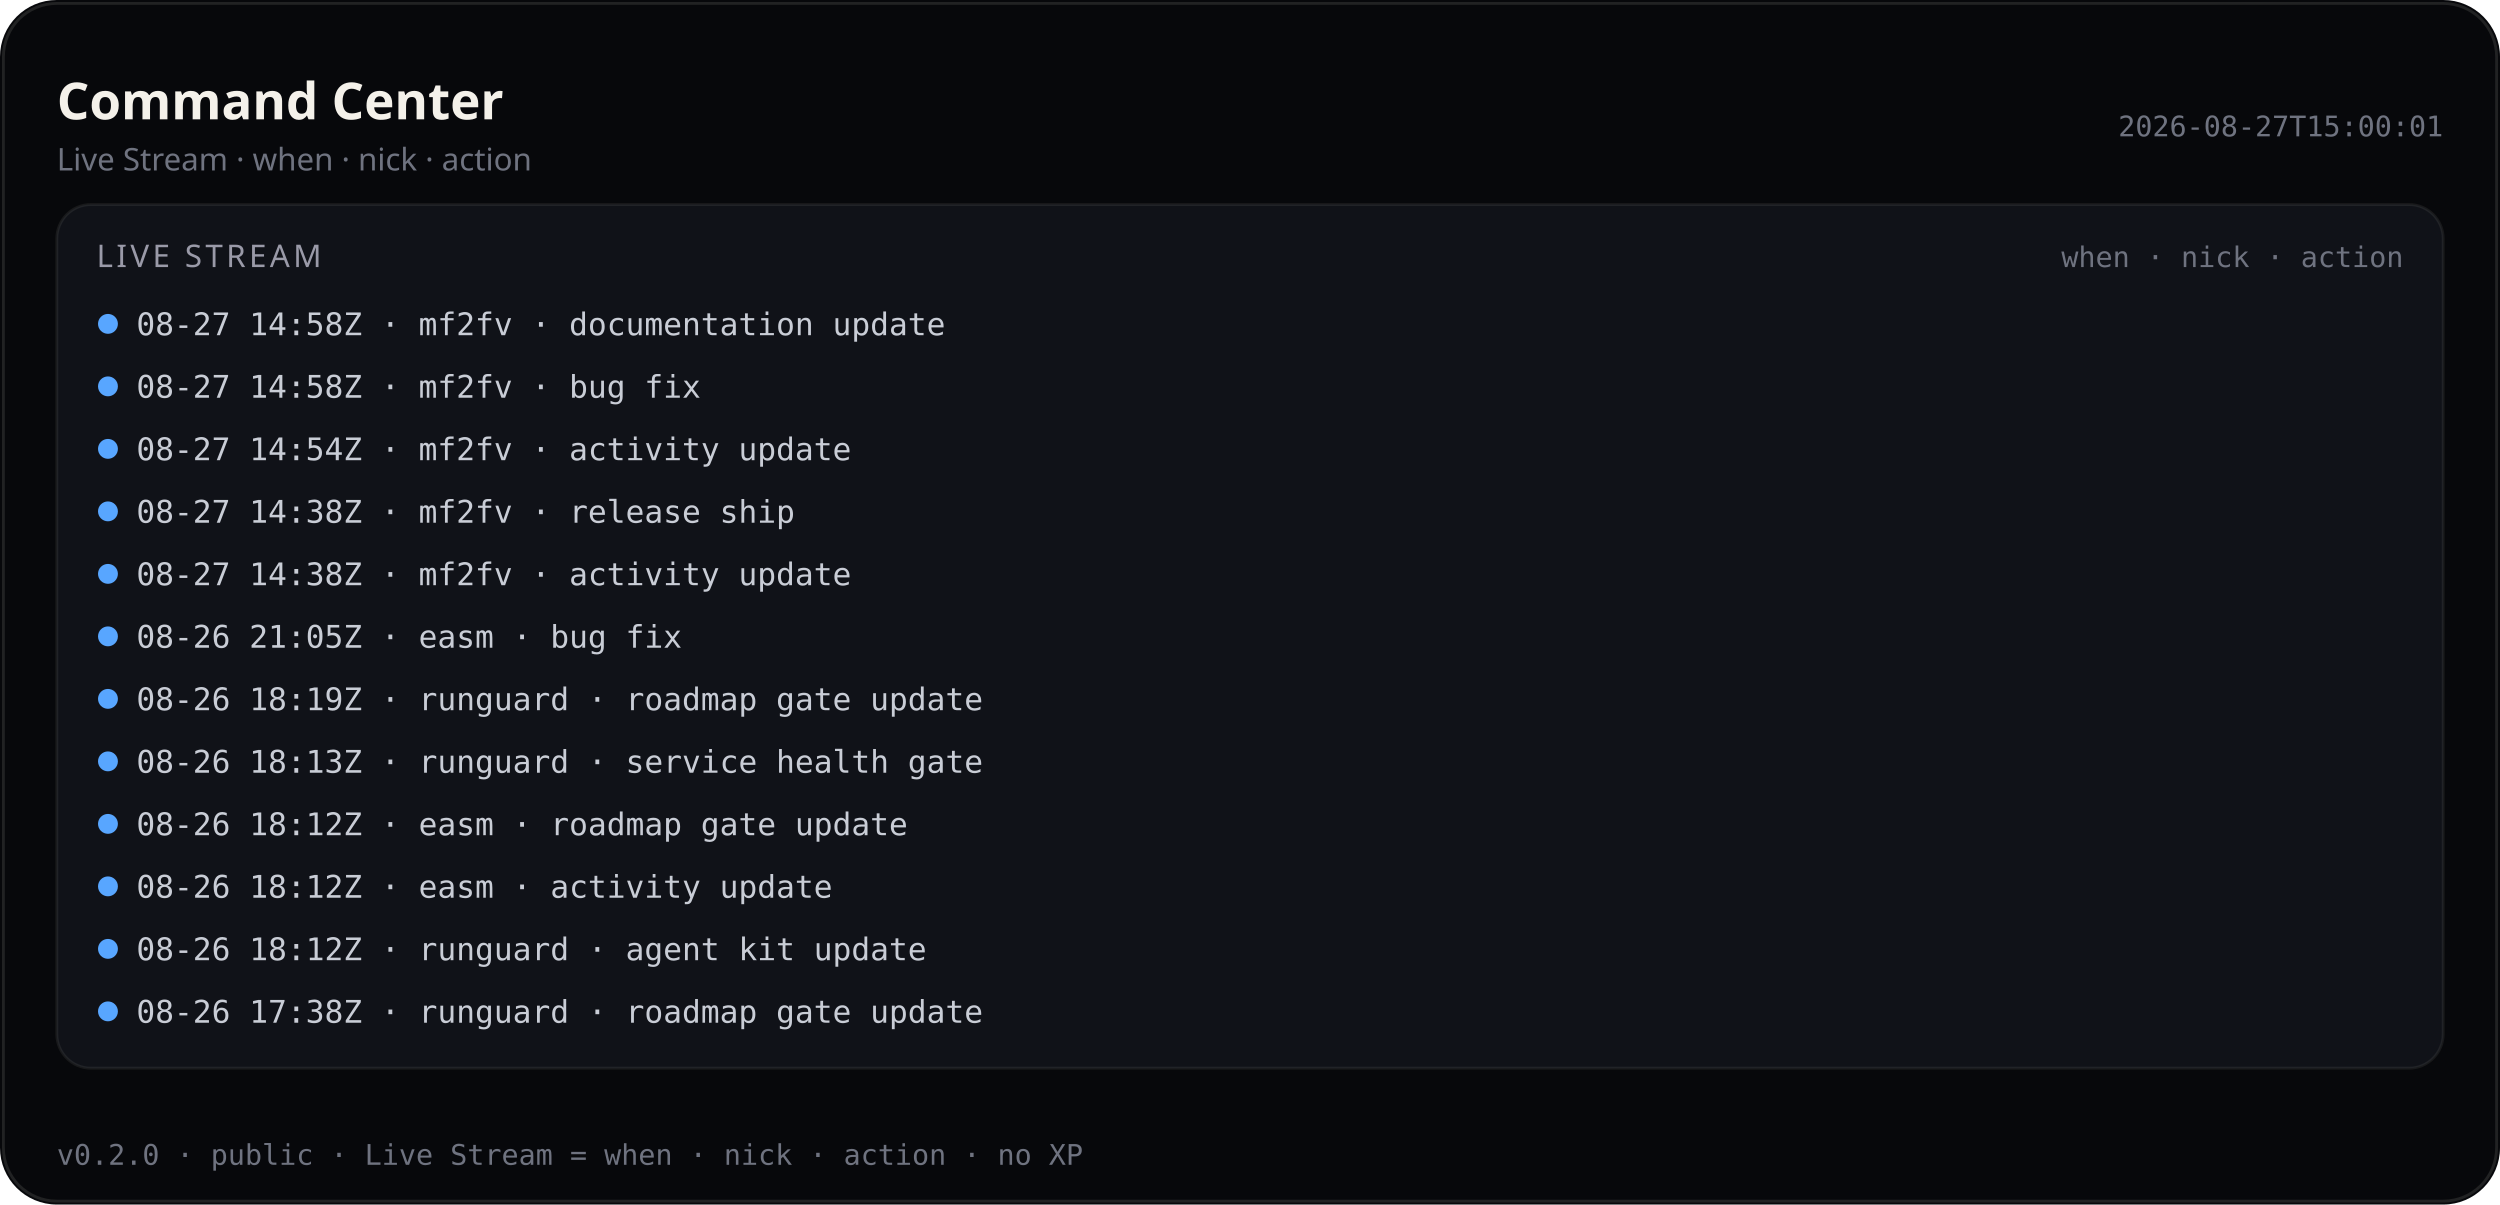
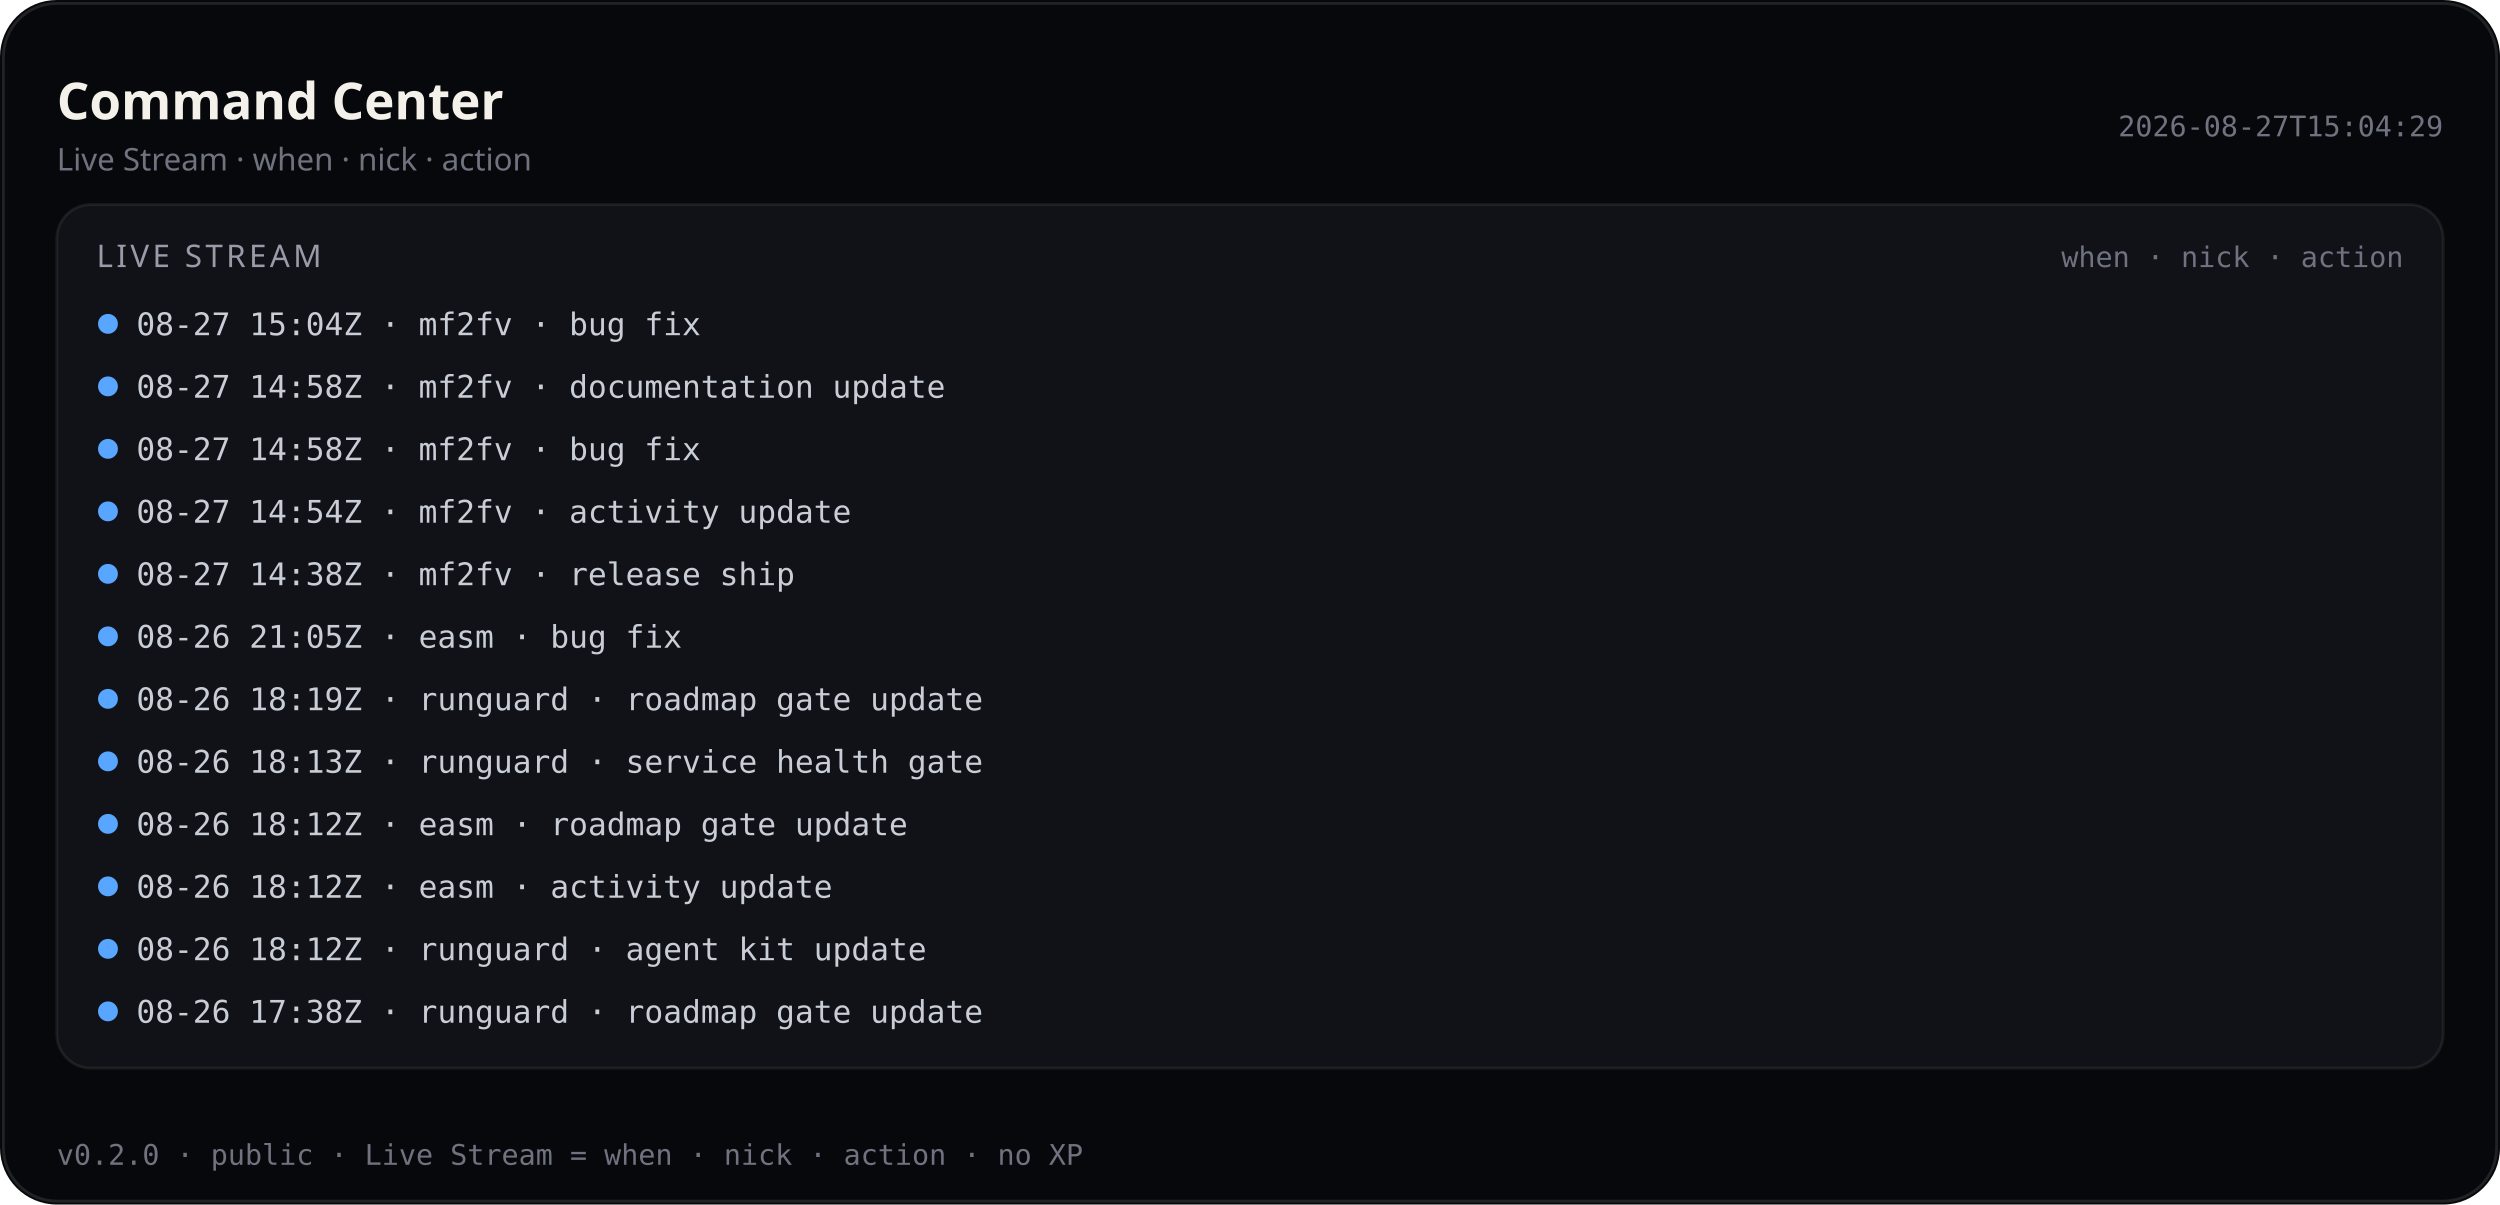
<svg xmlns="http://www.w3.org/2000/svg" viewBox="0 0 880 424" width="880" height="424" role="img" aria-label="Command Center — Live Stream (public)">
  <rect width="880" height="424" rx="20" fill="#07080b" />
  <rect x="1.2" y="1.2" width="877.6" height="421.6" rx="18.8" fill="none" stroke="rgba(232,228,214,0.12)" />
  <text x="20" y="42" fill="#f4f1ea" font-size="18" font-family="ui-sans-serif, system-ui, sans-serif" font-weight="600">Command Center</text>
  <text x="20" y="60" fill="#6f7380" font-size="11" font-family="ui-sans-serif, system-ui, sans-serif">Live Stream · when · nick · action</text>
-   <text x="860" y="48" fill="#6f7380" font-size="10" text-anchor="end" font-family="ui-monospace, SFMono-Regular, monospace">2026-08-27T15:00:01</text>
+   <text x="860" y="48" fill="#6f7380" font-size="10" text-anchor="end" font-family="ui-monospace, SFMono-Regular, monospace">2026-08-27T15:04:29</text>
  <rect x="20" y="72" width="840" height="304" rx="12" fill="#101218" stroke="rgba(232,228,214,0.08)" />
  <text x="34" y="94" fill="#9a9aa8" font-size="11" font-family="ui-sans-serif, system-ui, sans-serif" letter-spacing="1.2">LIVE STREAM</text>
  <text x="846" y="94" fill="#6f7380" font-size="10" text-anchor="end" font-family="ui-monospace, SFMono-Regular, monospace">when · nick · action</text>
  <defs>
    <clipPath id="live-stream-clip-pub">
      <rect x="20" y="72" width="840" height="304" />
    </clipPath>
  </defs>
  <g clip-path="url(#live-stream-clip-pub)">
    <circle cx="38" cy="114" r="3.5" fill="#58a6ff" />
-     <text x="48" y="118" fill="#c9cdd6" font-size="11" font-family="ui-monospace, SFMono-Regular, monospace">08-27 14:58Z · mf2fv · documentation update</text>
+     <text x="48" y="118" fill="#c9cdd6" font-size="11" font-family="ui-monospace, SFMono-Regular, monospace">08-27 15:04Z · mf2fv · bug fix</text>
    <circle cx="38" cy="136" r="3.5" fill="#58a6ff" />
-     <text x="48" y="140" fill="#c9cdd6" font-size="11" font-family="ui-monospace, SFMono-Regular, monospace">08-27 14:58Z · mf2fv · bug fix</text>
+     <text x="48" y="140" fill="#c9cdd6" font-size="11" font-family="ui-monospace, SFMono-Regular, monospace">08-27 14:58Z · mf2fv · documentation update</text>
    <circle cx="38" cy="158" r="3.5" fill="#58a6ff" />
-     <text x="48" y="162" fill="#c9cdd6" font-size="11" font-family="ui-monospace, SFMono-Regular, monospace">08-27 14:54Z · mf2fv · activity update</text>
+     <text x="48" y="162" fill="#c9cdd6" font-size="11" font-family="ui-monospace, SFMono-Regular, monospace">08-27 14:58Z · mf2fv · bug fix</text>
    <circle cx="38" cy="180" r="3.5" fill="#58a6ff" />
-     <text x="48" y="184" fill="#c9cdd6" font-size="11" font-family="ui-monospace, SFMono-Regular, monospace">08-27 14:38Z · mf2fv · release ship</text>
+     <text x="48" y="184" fill="#c9cdd6" font-size="11" font-family="ui-monospace, SFMono-Regular, monospace">08-27 14:54Z · mf2fv · activity update</text>
    <circle cx="38" cy="202" r="3.5" fill="#58a6ff" />
-     <text x="48" y="206" fill="#c9cdd6" font-size="11" font-family="ui-monospace, SFMono-Regular, monospace">08-27 14:38Z · mf2fv · activity update</text>
+     <text x="48" y="206" fill="#c9cdd6" font-size="11" font-family="ui-monospace, SFMono-Regular, monospace">08-27 14:38Z · mf2fv · release ship</text>
    <circle cx="38" cy="224" r="3.5" fill="#58a6ff" />
    <text x="48" y="228" fill="#c9cdd6" font-size="11" font-family="ui-monospace, SFMono-Regular, monospace">08-26 21:05Z · easm · bug fix</text>
    <circle cx="38" cy="246" r="3.5" fill="#58a6ff" />
    <text x="48" y="250" fill="#c9cdd6" font-size="11" font-family="ui-monospace, SFMono-Regular, monospace">08-26 18:19Z · runguard · roadmap gate update</text>
    <circle cx="38" cy="268" r="3.5" fill="#58a6ff" />
    <text x="48" y="272" fill="#c9cdd6" font-size="11" font-family="ui-monospace, SFMono-Regular, monospace">08-26 18:13Z · runguard · service health gate</text>
    <circle cx="38" cy="290" r="3.5" fill="#58a6ff" />
    <text x="48" y="294" fill="#c9cdd6" font-size="11" font-family="ui-monospace, SFMono-Regular, monospace">08-26 18:12Z · easm · roadmap gate update</text>
    <circle cx="38" cy="312" r="3.5" fill="#58a6ff" />
    <text x="48" y="316" fill="#c9cdd6" font-size="11" font-family="ui-monospace, SFMono-Regular, monospace">08-26 18:12Z · easm · activity update</text>
    <circle cx="38" cy="334" r="3.5" fill="#58a6ff" />
    <text x="48" y="338" fill="#c9cdd6" font-size="11" font-family="ui-monospace, SFMono-Regular, monospace">08-26 18:12Z · runguard · agent kit update</text>
    <circle cx="38" cy="356" r="3.5" fill="#58a6ff" />
    <text x="48" y="360" fill="#c9cdd6" font-size="11" font-family="ui-monospace, SFMono-Regular, monospace">08-26 17:38Z · runguard · roadmap gate update</text>
  </g>
  <text x="20" y="410" fill="#6f7380" font-size="10" font-family="ui-monospace, SFMono-Regular, monospace">v0.2.0 · public · Live Stream = when · nick · action · no XP</text>
</svg>
